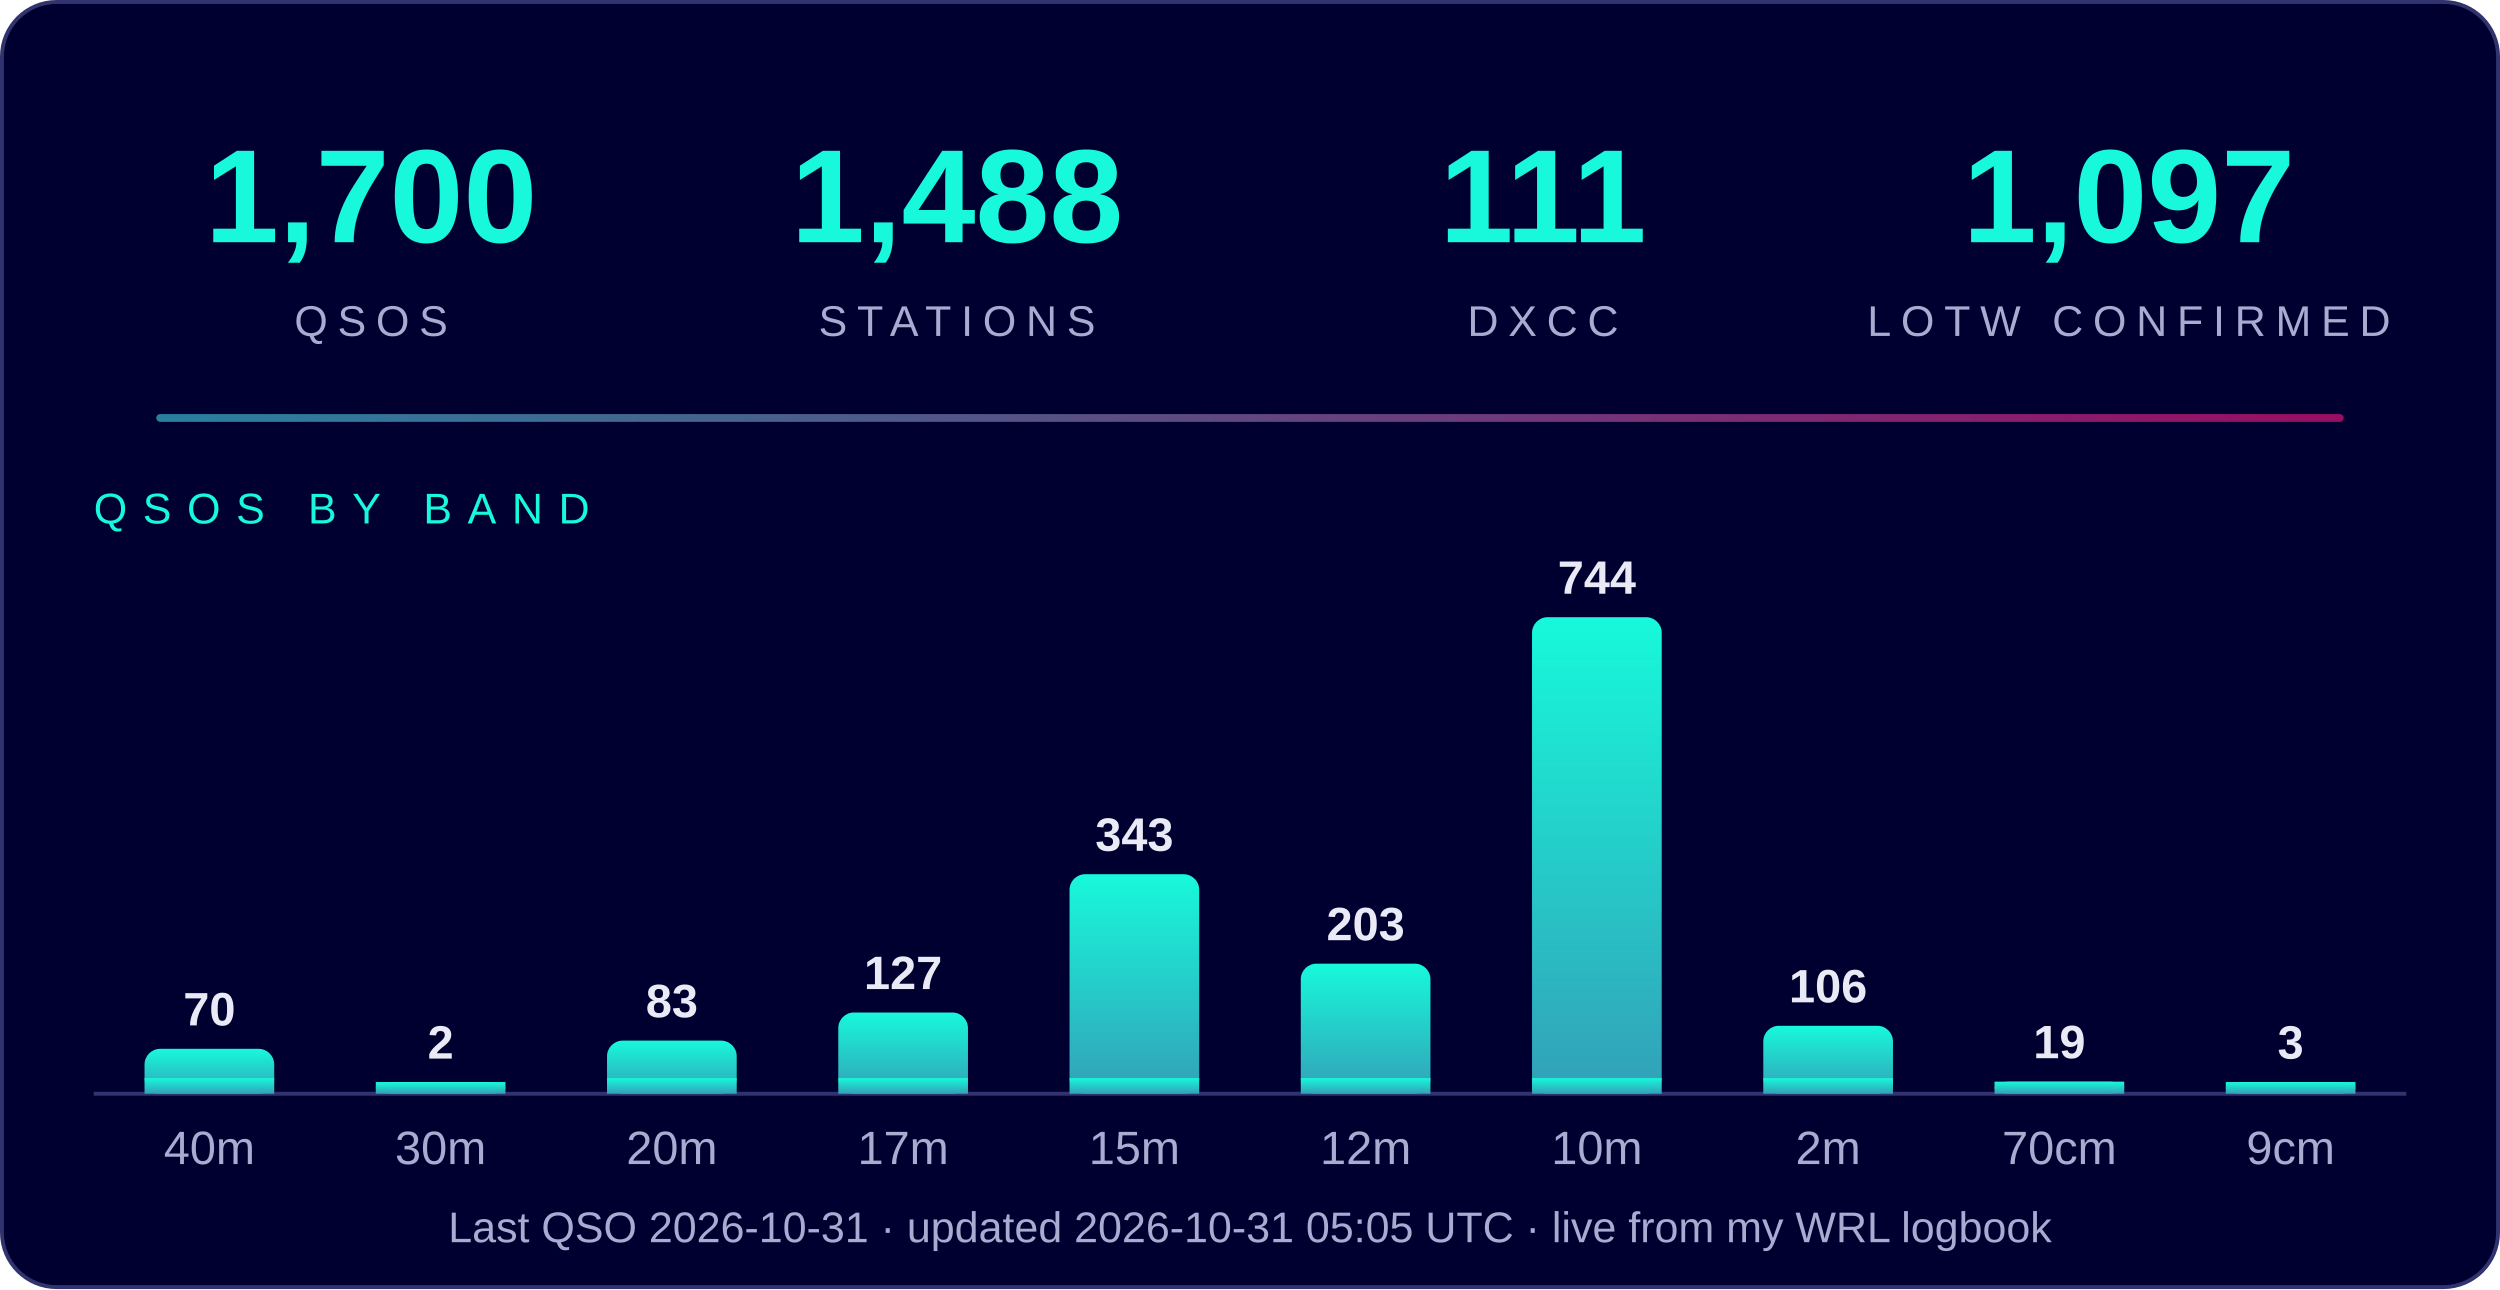
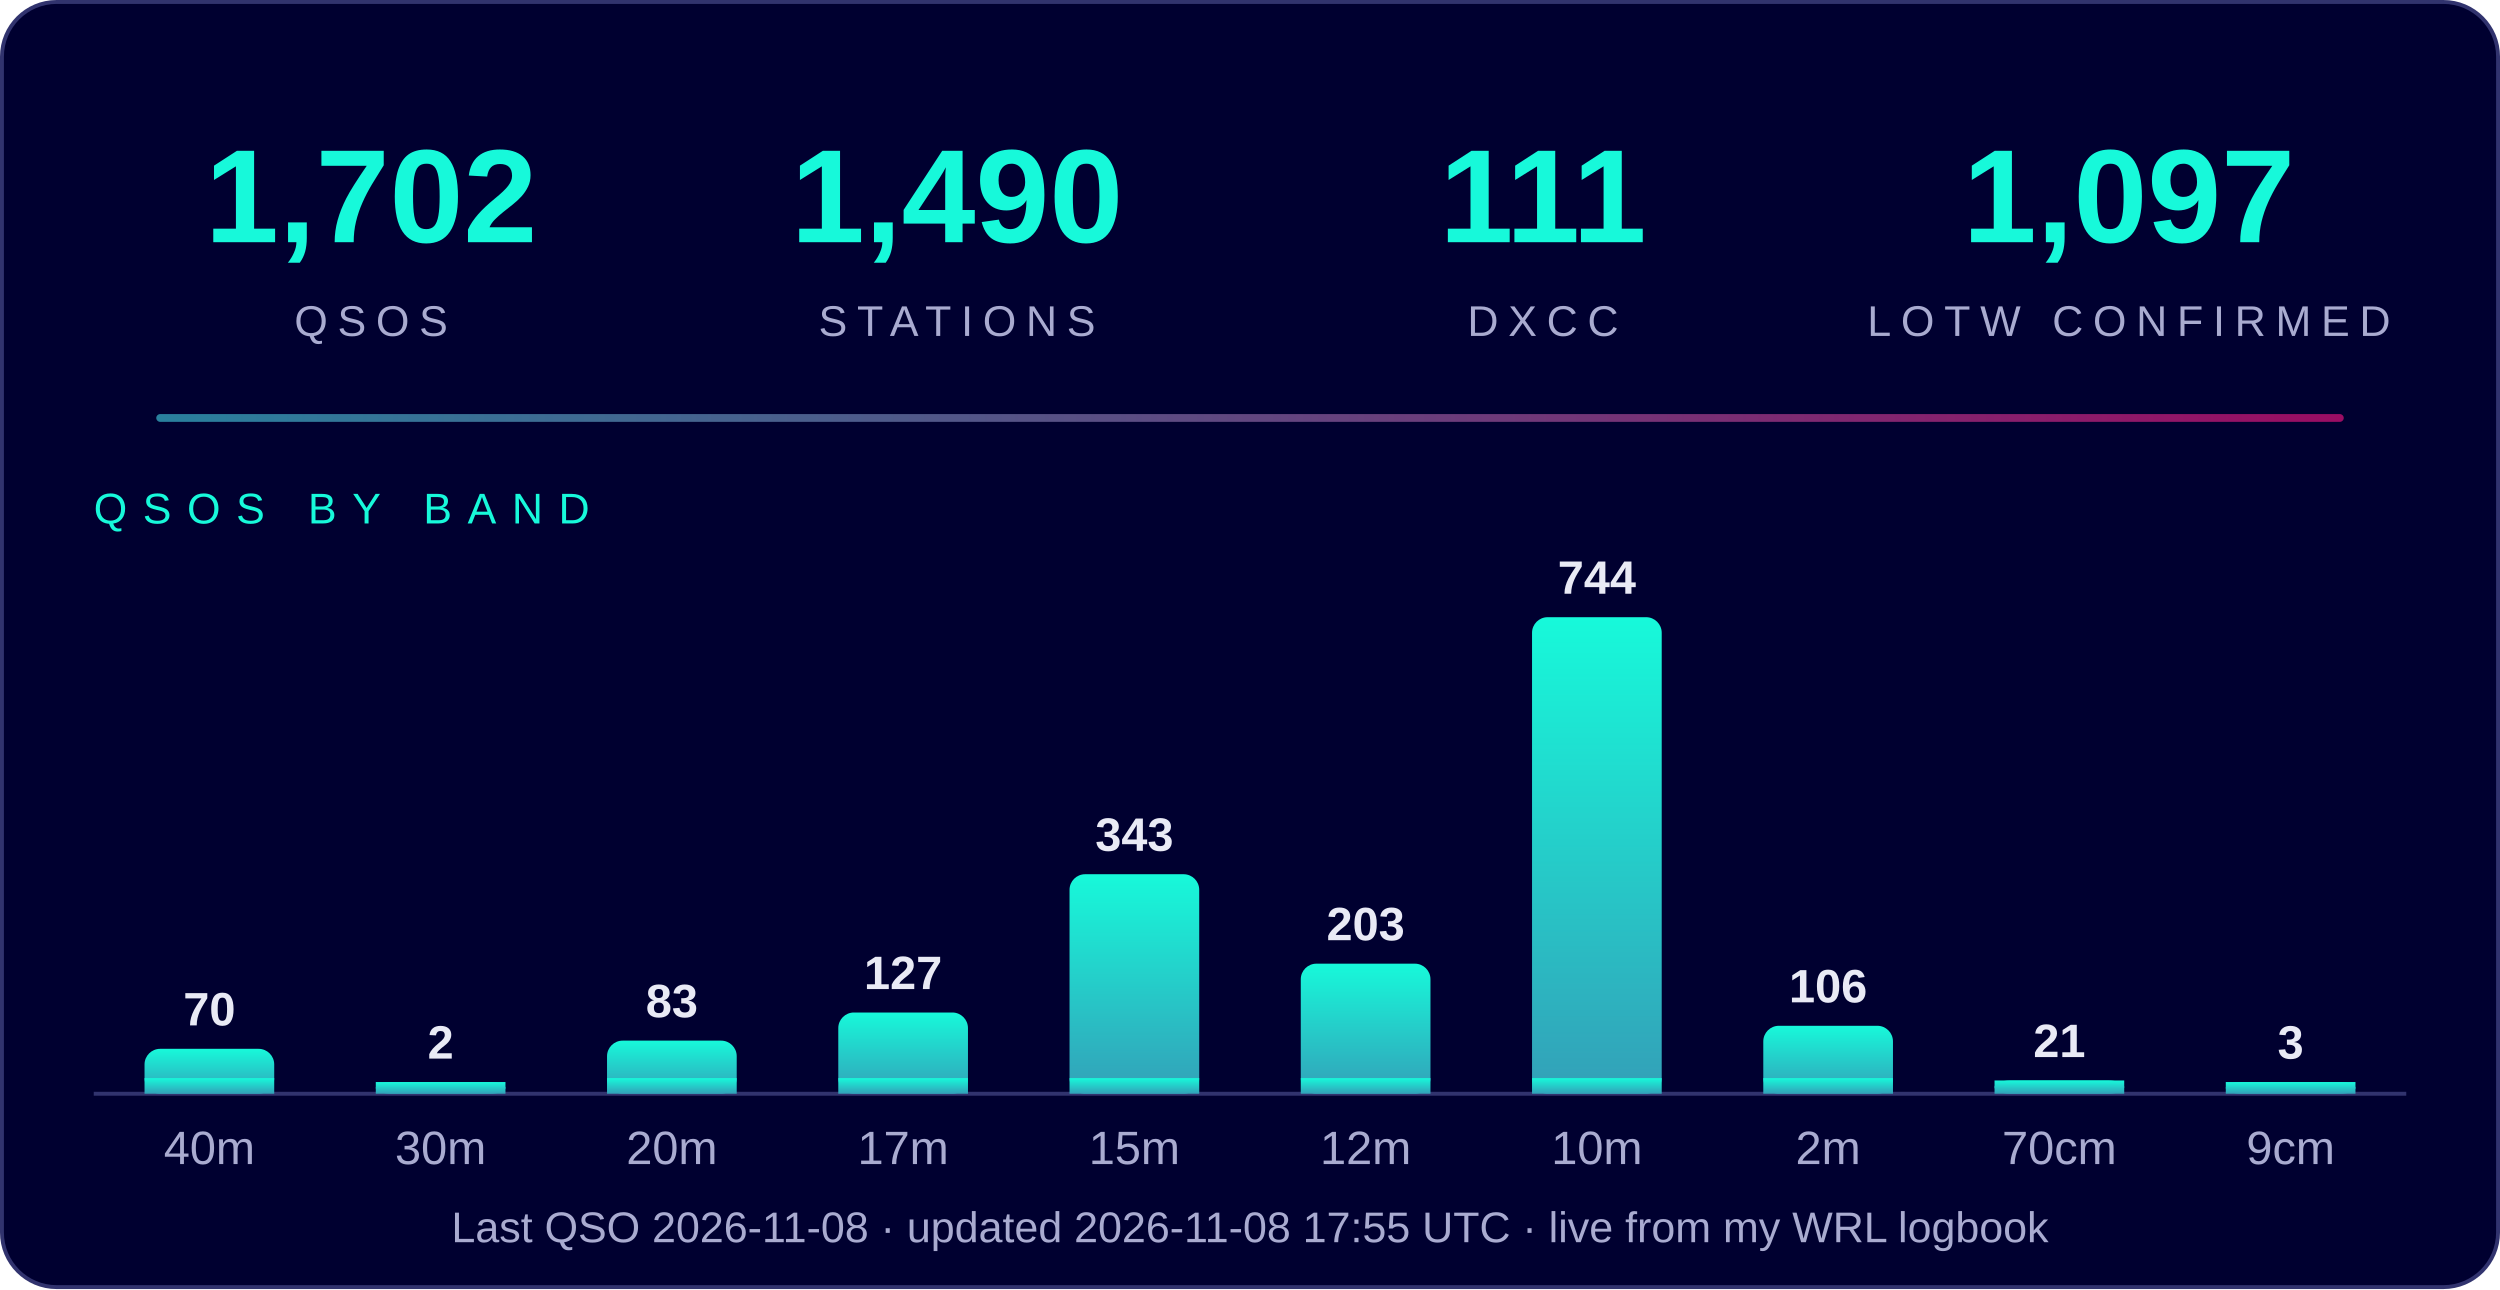
<svg xmlns="http://www.w3.org/2000/svg" width="640" height="330" viewBox="0 0 640 330" font-family="Segoe UI, Arial, Helvetica, sans-serif">
  <defs>
    <linearGradient id="g" x1="0" y1="1" x2="0" y2="0">
      <stop offset="0" stop-color="#33a0b8" />
      <stop offset="1" stop-color="#17f9da" />
    </linearGradient>
    <linearGradient id="line" x1="0" x2="1">
      <stop offset="0" stop-color="#33a0b8" />
      <stop offset="1" stop-color="#c0106f" />
    </linearGradient>
  </defs>
  <rect x="0.5" y="0.5" width="639" height="329" rx="14" fill="#000030" stroke="#31336e" />
-   <text x="95" y="62" text-anchor="middle" font-size="34" font-weight="800" fill="#17f9da">1,700</text>
+   <text x="95" y="62" text-anchor="middle" font-size="34" font-weight="800" fill="#17f9da">1,702</text>
  <text x="95" y="86" text-anchor="middle" font-size="11" letter-spacing="2.5" fill="#a9abd0">QSOS</text>
-   <text x="245" y="62" text-anchor="middle" font-size="34" font-weight="800" fill="#17f9da">1,488</text>
+   <text x="245" y="62" text-anchor="middle" font-size="34" font-weight="800" fill="#17f9da">1,490</text>
  <text x="245" y="86" text-anchor="middle" font-size="11" letter-spacing="2.5" fill="#a9abd0">STATIONS</text>
  <text x="395" y="62" text-anchor="middle" font-size="34" font-weight="800" fill="#17f9da">111</text>
  <text x="395" y="86" text-anchor="middle" font-size="11" letter-spacing="2.5" fill="#a9abd0">DXCC</text>
  <text x="545" y="62" text-anchor="middle" font-size="34" font-weight="800" fill="#17f9da">1,097</text>
  <text x="545" y="86" text-anchor="middle" font-size="11" letter-spacing="2.5" fill="#a9abd0">LOTW CONFIRMED</text>
  <rect x="40" y="106" width="560" height="2" rx="1" fill="url(#line)" opacity="0.8" />
  <text x="24" y="134" font-size="11" letter-spacing="4" fill="#17f9da">QSOS BY BAND</text>
  <line x1="24" y1="280" x2="616" y2="280" stroke="#31336e" />
  <rect x="37.0" y="268.5" width="33.2" height="11.5" rx="4" fill="url(#g)" />
  <rect x="37.0" y="276.0" width="33.2" height="4.0" fill="url(#g)" />
  <text x="53.6" y="262.5" text-anchor="middle" font-size="12" font-weight="bold" fill="#e9eaf5">70</text>
  <text x="53.6" y="298" text-anchor="middle" font-size="12" fill="#a9abd0">40m</text>
  <rect x="96.2" y="277.0" width="33.2" height="3.0" rx="4" fill="url(#g)" />
  <rect x="96.2" y="277.0" width="33.2" height="3.0" fill="url(#g)" />
  <text x="112.8" y="271.0" text-anchor="middle" font-size="12" font-weight="bold" fill="#e9eaf5">2</text>
  <text x="112.8" y="298" text-anchor="middle" font-size="12" fill="#a9abd0">30m</text>
  <rect x="155.4" y="266.4" width="33.2" height="13.6" rx="4" fill="url(#g)" />
  <rect x="155.4" y="276.0" width="33.2" height="4.0" fill="url(#g)" />
  <text x="172.0" y="260.4" text-anchor="middle" font-size="12" font-weight="bold" fill="#e9eaf5">83</text>
  <text x="172.0" y="298" text-anchor="middle" font-size="12" fill="#a9abd0">20m</text>
  <rect x="214.6" y="259.2" width="33.2" height="20.8" rx="4" fill="url(#g)" />
  <rect x="214.6" y="276.0" width="33.2" height="4.0" fill="url(#g)" />
  <text x="231.2" y="253.2" text-anchor="middle" font-size="12" font-weight="bold" fill="#e9eaf5">127</text>
  <text x="231.2" y="298" text-anchor="middle" font-size="12" fill="#a9abd0">17m</text>
  <rect x="273.8" y="223.8" width="33.2" height="56.2" rx="4" fill="url(#g)" />
  <rect x="273.8" y="276.0" width="33.2" height="4.0" fill="url(#g)" />
  <text x="290.4" y="217.8" text-anchor="middle" font-size="12" font-weight="bold" fill="#e9eaf5">343</text>
  <text x="290.4" y="298" text-anchor="middle" font-size="12" fill="#a9abd0">15m</text>
  <rect x="333.0" y="246.7" width="33.2" height="33.3" rx="4" fill="url(#g)" />
  <rect x="333.0" y="276.0" width="33.2" height="4.0" fill="url(#g)" />
  <text x="349.6" y="240.7" text-anchor="middle" font-size="12" font-weight="bold" fill="#e9eaf5">203</text>
  <text x="349.6" y="298" text-anchor="middle" font-size="12" fill="#a9abd0">12m</text>
  <rect x="392.2" y="158.0" width="33.2" height="122.0" rx="4" fill="url(#g)" />
  <rect x="392.2" y="276.0" width="33.2" height="4.0" fill="url(#g)" />
  <text x="408.8" y="152.0" text-anchor="middle" font-size="12" font-weight="bold" fill="#e9eaf5">744</text>
  <text x="408.8" y="298" text-anchor="middle" font-size="12" fill="#a9abd0">10m</text>
  <rect x="451.4" y="262.6" width="33.2" height="17.4" rx="4" fill="url(#g)" />
  <rect x="451.4" y="276.0" width="33.2" height="4.0" fill="url(#g)" />
  <text x="468.0" y="256.6" text-anchor="middle" font-size="12" font-weight="bold" fill="#e9eaf5">106</text>
  <text x="468.0" y="298" text-anchor="middle" font-size="12" fill="#a9abd0">2m</text>
-   <rect x="510.6" y="276.9" width="33.2" height="3.1" rx="4" fill="url(#g)" />
-   <rect x="510.6" y="276.9" width="33.2" height="3.1" fill="url(#g)" />
-   <text x="527.2" y="270.9" text-anchor="middle" font-size="12" font-weight="bold" fill="#e9eaf5">19</text>
+   <rect x="510.6" y="276.6" width="33.2" height="3.4" rx="4" fill="url(#g)" />
+   <rect x="510.6" y="276.6" width="33.2" height="3.4" fill="url(#g)" />
+   <text x="527.2" y="270.6" text-anchor="middle" font-size="12" font-weight="bold" fill="#e9eaf5">21</text>
  <text x="527.2" y="298" text-anchor="middle" font-size="12" fill="#a9abd0">70cm</text>
  <rect x="569.8" y="277.0" width="33.2" height="3.0" rx="4" fill="url(#g)" />
  <rect x="569.8" y="277.0" width="33.2" height="3.0" fill="url(#g)" />
  <text x="586.4" y="271.0" text-anchor="middle" font-size="12" font-weight="bold" fill="#e9eaf5">3</text>
  <text x="586.4" y="298" text-anchor="middle" font-size="12" fill="#a9abd0">9cm</text>
-   <text x="320" y="318" text-anchor="middle" font-size="11" fill="#a9abd0">Last QSO 2026-10-31  ·  updated 2026-10-31 05:05 UTC  ·  live from my WRL logbook</text>
+   <text x="320" y="318" text-anchor="middle" font-size="11" fill="#a9abd0">Last QSO 2026-11-08  ·  updated 2026-11-08 17:55 UTC  ·  live from my WRL logbook</text>
</svg>
